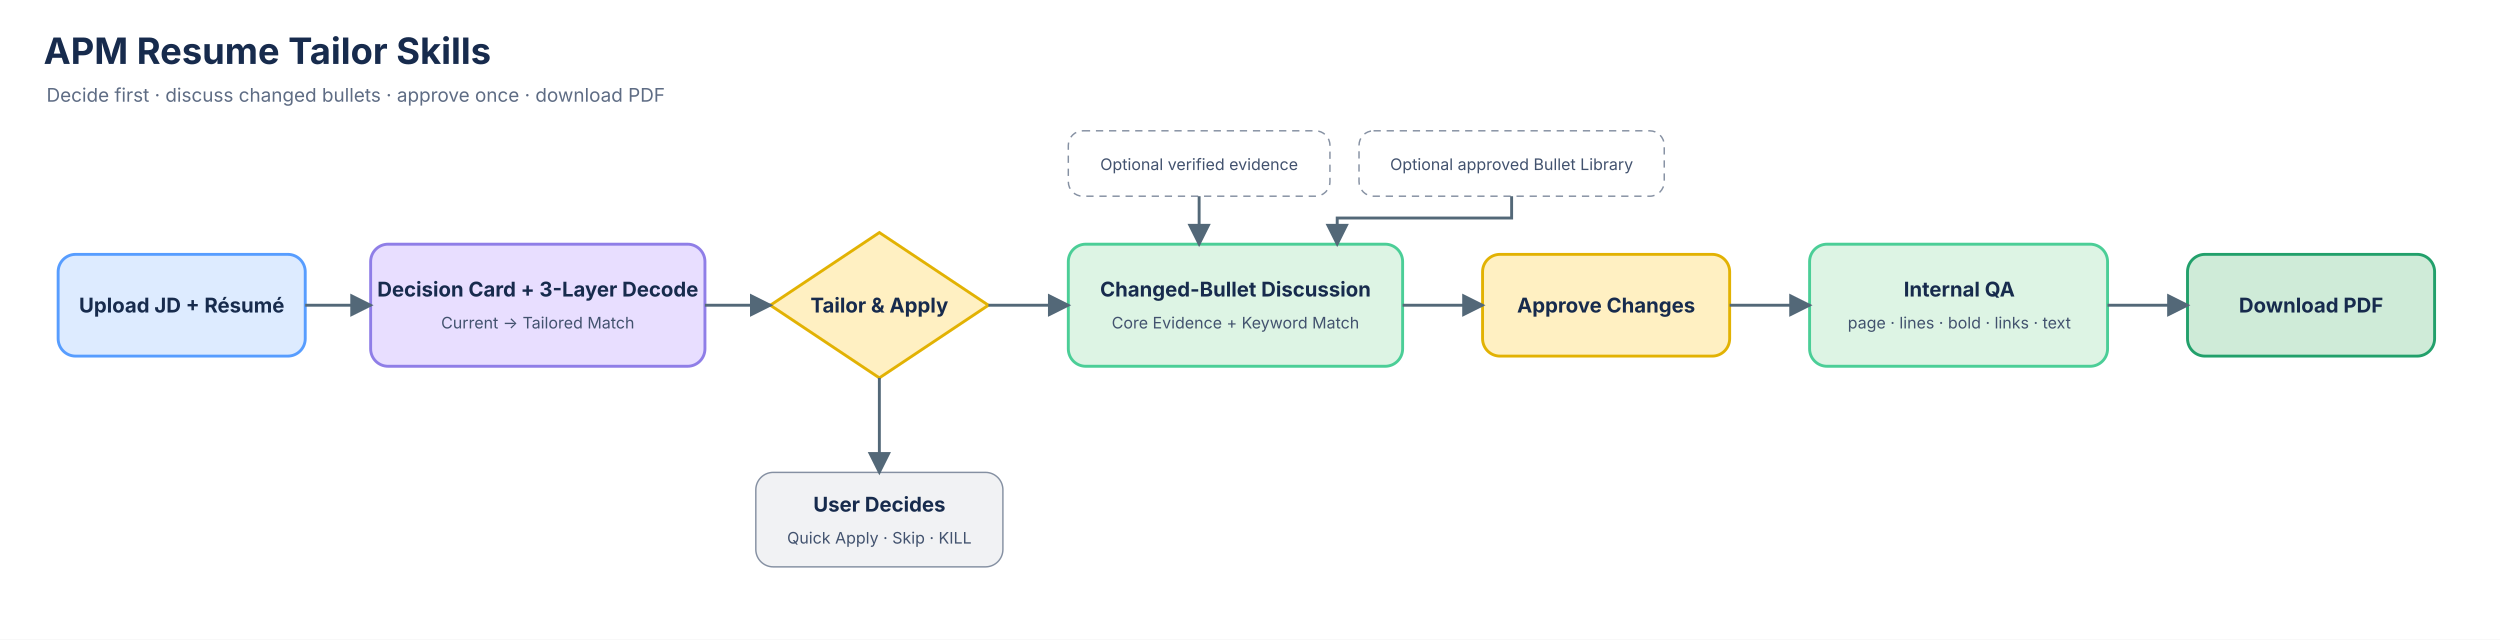
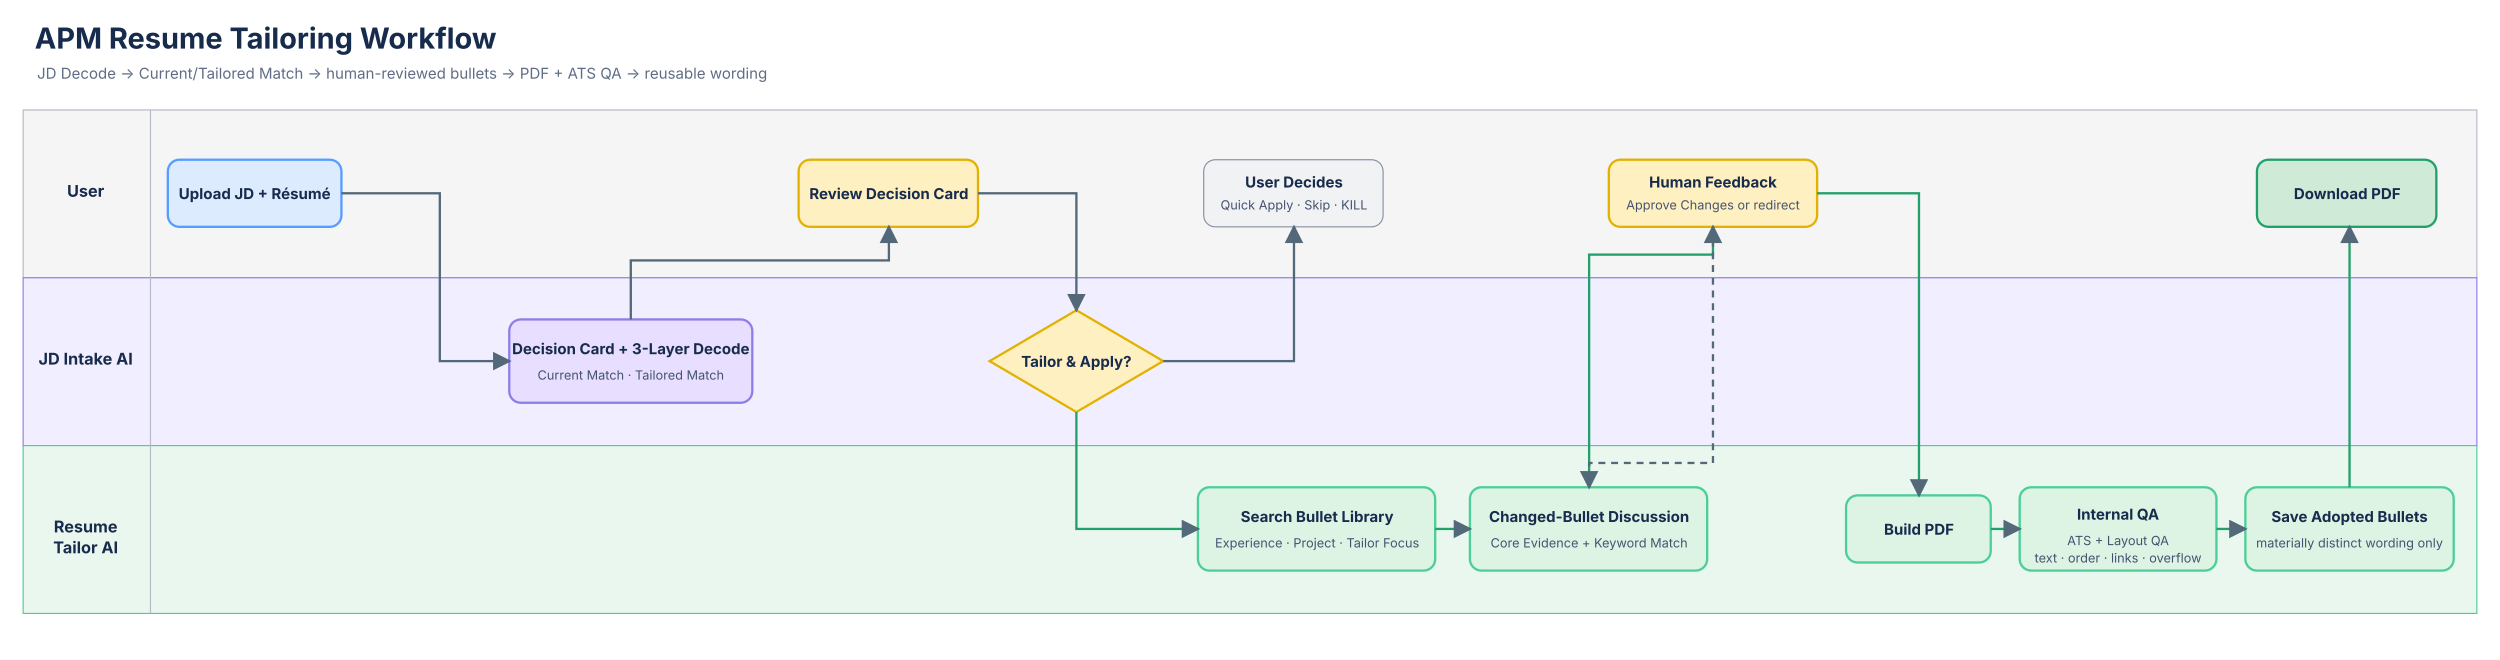
- <svg xmlns="http://www.w3.org/2000/svg" width="1720" height="440" viewBox="0 0 1720 440">
+ <svg xmlns="http://www.w3.org/2000/svg" width="2160" height="570" viewBox="0 0 2160 570">
  <defs>
-     <style>.title{font:700 25px Inter,Arial,sans-serif;fill:#172b4d}.sub{font:13px Inter,Arial,sans-serif;fill:#5e6c84}.node{font:700 14px Inter,Arial,sans-serif;fill:#172b4d}.detail{font:11px Inter,Arial,sans-serif;fill:#42526e}.edge{fill:none;stroke:#536878;stroke-width:2;marker-end:url(#arrow)}</style>
+     <style>.title{font:700 25px Inter,Arial,sans-serif;fill:#172b4d}.sub{font:13px Inter,Arial,sans-serif;fill:#5e6c84}.lane{font:700 14px Inter,Arial,sans-serif;fill:#172b4d}.node{font:700 13px Inter,Arial,sans-serif;fill:#172b4d}.detail{font:11px Inter,Arial,sans-serif;fill:#42526e}.edge{fill:none;stroke:#536878;stroke-width:2;marker-end:url(#arrow)}.green{stroke:#22a06b}.dashed{stroke-dasharray:6 5}</style>
    <marker id="arrow" markerWidth="8" markerHeight="8" refX="7" refY="4" orient="auto">
      <path d="M0,0 L8,4 L0,8 Z" fill="#536878" />
    </marker>
  </defs>
-   <rect width="1720" height="440" fill="#fff" />
-   <text x="30" y="44" class="title">APM Resume Tailor Skills</text>
-   <text x="32" y="70" class="sub">Decide first · discuss changed bullets · approve once · download PDF</text>
-   <rect x="40" y="175" rx="12" width="170" height="70" fill="#ddebff" stroke="#579dff" stroke-width="2" />
-   <text x="125" y="215" text-anchor="middle" class="node">Upload JD + Résumé</text>
-   <rect x="255" y="168" rx="12" width="230" height="84" fill="#e8deff" stroke="#8f7ee7" stroke-width="2" />
-   <text x="370" y="204" text-anchor="middle" class="node">Decision Card + 3-Layer Decode</text>
-   <text x="370" y="226" text-anchor="middle" class="detail">Current → Tailored Match</text>
-   <polygon points="605,160 680,210 605,260 530,210" fill="#fff0c2" stroke="#e2b203" stroke-width="2" />
-   <text x="605" y="215" text-anchor="middle" class="node">Tailor &amp; Apply</text>
-   <rect x="735" y="168" rx="12" width="230" height="84" fill="#ddf4e4" stroke="#4bce97" stroke-width="2" />
-   <text x="850" y="204" text-anchor="middle" class="node">Changed-Bullet Discussion</text>
-   <text x="850" y="226" text-anchor="middle" class="detail">Core Evidence + Keyword Match</text>
-   <rect x="1020" y="175" rx="12" width="170" height="70" fill="#fff0c2" stroke="#e2b203" stroke-width="2" />
-   <text x="1105" y="215" text-anchor="middle" class="node">Approve Changes</text>
-   <rect x="1245" y="168" rx="12" width="205" height="84" fill="#ddf4e4" stroke="#4bce97" stroke-width="2" />
-   <text x="1348" y="204" text-anchor="middle" class="node">Internal QA</text>
-   <text x="1348" y="226" text-anchor="middle" class="detail">page · lines · bold · links · text</text>
-   <rect x="1505" y="175" rx="12" width="170" height="70" fill="#cfebd8" stroke="#22a06b" stroke-width="2" />
-   <text x="1590" y="215" text-anchor="middle" class="node">Download PDF</text>
-   <rect x="520" y="325" rx="12" width="170" height="65" fill="#f1f2f4" stroke="#8590a2" />
-   <text x="605" y="352" text-anchor="middle" class="node">User Decides</text>
-   <text x="605" y="374" text-anchor="middle" class="detail">Quick Apply · Skip · KILL</text>
-   <rect x="735" y="90" rx="10" width="180" height="45" fill="#fff" stroke="#8590a2" stroke-dasharray="5 4" />
-   <text x="825" y="117" text-anchor="middle" class="detail">Optional verified evidence</text>
-   <rect x="935" y="90" rx="10" width="210" height="45" fill="#fff" stroke="#8590a2" stroke-dasharray="5 4" />
-   <text x="1040" y="117" text-anchor="middle" class="detail">Optional approved Bullet Library</text>
-   <path d="M210 210 H255" class="edge" />
-   <path d="M485 210 H530" class="edge" />
-   <path d="M680 210 H735" class="edge" />
-   <path d="M965 210 H1020" class="edge" />
-   <path d="M1190 210 H1245" class="edge" />
-   <path d="M1450 210 H1505" class="edge" />
-   <path d="M605 260 V325" class="edge" />
-   <path d="M825 135 V168" class="edge" />
-   <path d="M1040 135 V150 H920 V168" class="edge" />
+   <rect width="2160" height="570" fill="#fff" />
+   <text x="30" y="42" class="title">APM Resume Tailoring Workflow</text>
+   <text x="32" y="68" class="sub">JD Decode → Current/Tailored Match → human-reviewed bullets → PDF + ATS QA → reusable wording</text>
+   <rect x="20" y="95" width="2120" height="145" fill="#f5f5f5" stroke="#b3bac5" />
+   <rect x="20" y="240" width="2120" height="145" fill="#f1efff" stroke="#8f7ee7" />
+   <rect x="20" y="385" width="2120" height="145" fill="#eaf7ef" stroke="#4bce97" />
+   <line x1="130" y1="95" x2="130" y2="530" stroke="#b3bac5" />
+   <text x="74" y="170" text-anchor="middle" class="lane">User</text>
+   <text x="74" y="315" text-anchor="middle" class="lane">JD Intake AI</text>
+   <text x="74" y="460" text-anchor="middle" class="lane">Resume</text>
+   <text x="74" y="478" text-anchor="middle" class="lane">Tailor AI</text>
+   <rect x="145" y="138" rx="10" width="150" height="58" fill="#ddebff" stroke="#579dff" stroke-width="2" />
+   <text x="220" y="172" text-anchor="middle" class="node">Upload JD + Résumé</text>
+   <rect x="440" y="276" rx="10" width="210" height="72" fill="#e8deff" stroke="#8f7ee7" stroke-width="2" />
+   <text x="545" y="306" text-anchor="middle" class="node">Decision Card + 3-Layer Decode</text>
+   <text x="545" y="328" text-anchor="middle" class="detail">Current Match · Tailored Match</text>
+   <rect x="690" y="138" rx="10" width="155" height="58" fill="#fff0c2" stroke="#e2b203" stroke-width="2" />
+   <text x="768" y="172" text-anchor="middle" class="node">Review Decision Card</text>
+   <polygon points="930,268 1005,312 930,356 855,312" fill="#fff0c2" stroke="#e2b203" stroke-width="2" />
+   <text x="930" y="317" text-anchor="middle" class="node">Tailor &amp; Apply?</text>
+   <rect x="1040" y="138" rx="10" width="155" height="58" fill="#f1f2f4" stroke="#8590a2" />
+   <text x="1118" y="162" text-anchor="middle" class="node">User Decides</text>
+   <text x="1118" y="181" text-anchor="middle" class="detail">Quick Apply · Skip · KILL</text>
+   <rect x="1035" y="421" rx="10" width="205" height="72" fill="#ddf4e4" stroke="#4bce97" stroke-width="2" />
+   <text x="1138" y="451" text-anchor="middle" class="node">Search Bullet Library</text>
+   <text x="1138" y="473" text-anchor="middle" class="detail">Experience · Project · Tailor Focus</text>
+   <rect x="1270" y="421" rx="10" width="205" height="72" fill="#ddf4e4" stroke="#4bce97" stroke-width="2" />
+   <text x="1373" y="451" text-anchor="middle" class="node">Changed-Bullet Discussion</text>
+   <text x="1373" y="473" text-anchor="middle" class="detail">Core Evidence + Keyword Match</text>
+   <rect x="1390" y="138" rx="10" width="180" height="58" fill="#fff0c2" stroke="#e2b203" stroke-width="2" />
+   <text x="1480" y="162" text-anchor="middle" class="node">Human Feedback</text>
+   <text x="1480" y="181" text-anchor="middle" class="detail">Approve Changes or redirect</text>
+   <rect x="1595" y="428" rx="10" width="125" height="58" fill="#ddf4e4" stroke="#4bce97" stroke-width="2" />
+   <text x="1658" y="462" text-anchor="middle" class="node">Build PDF</text>
+   <rect x="1745" y="421" rx="10" width="170" height="72" fill="#ddf4e4" stroke="#4bce97" stroke-width="2" />
+   <text x="1830" y="449" text-anchor="middle" class="node">Internal QA</text>
+   <text x="1830" y="471" text-anchor="middle" class="detail">ATS + Layout QA</text>
+   <text x="1830" y="486" text-anchor="middle" class="detail">text · order · links · overflow</text>
+   <rect x="1940" y="421" rx="10" width="180" height="72" fill="#ddf4e4" stroke="#4bce97" stroke-width="2" />
+   <text x="2030" y="451" text-anchor="middle" class="node">Save Adopted Bullets</text>
+   <text x="2030" y="473" text-anchor="middle" class="detail">materially distinct wording only</text>
+   <rect x="1950" y="138" rx="10" width="155" height="58" fill="#cfebd8" stroke="#22a06b" stroke-width="2" />
+   <text x="2028" y="172" text-anchor="middle" class="node">Download PDF</text>
+   <path d="M295 167 H380 V312 H440" class="edge" />
+   <path d="M545 276 V225 H768 V196" class="edge" />
+   <path d="M845 167 H930 V268" class="edge" />
+   <path d="M1005 312 H1118 V196" class="edge" />
+   <path d="M930 356 V457 H1035" class="edge green" />
+   <path d="M1240 457 H1270" class="edge green" />
+   <path d="M1373 421 V220 H1480 V196" class="edge green" />
+   <path d="M1480 196 V400 H1373 V421" class="edge dashed" />
+   <path d="M1570 167 H1658 V428" class="edge green" />
+   <path d="M1720 457 H1745" class="edge green" />
+   <path d="M1915 457 H1940" class="edge green" />
+   <path d="M2030 421 V196" class="edge green" />
</svg>
